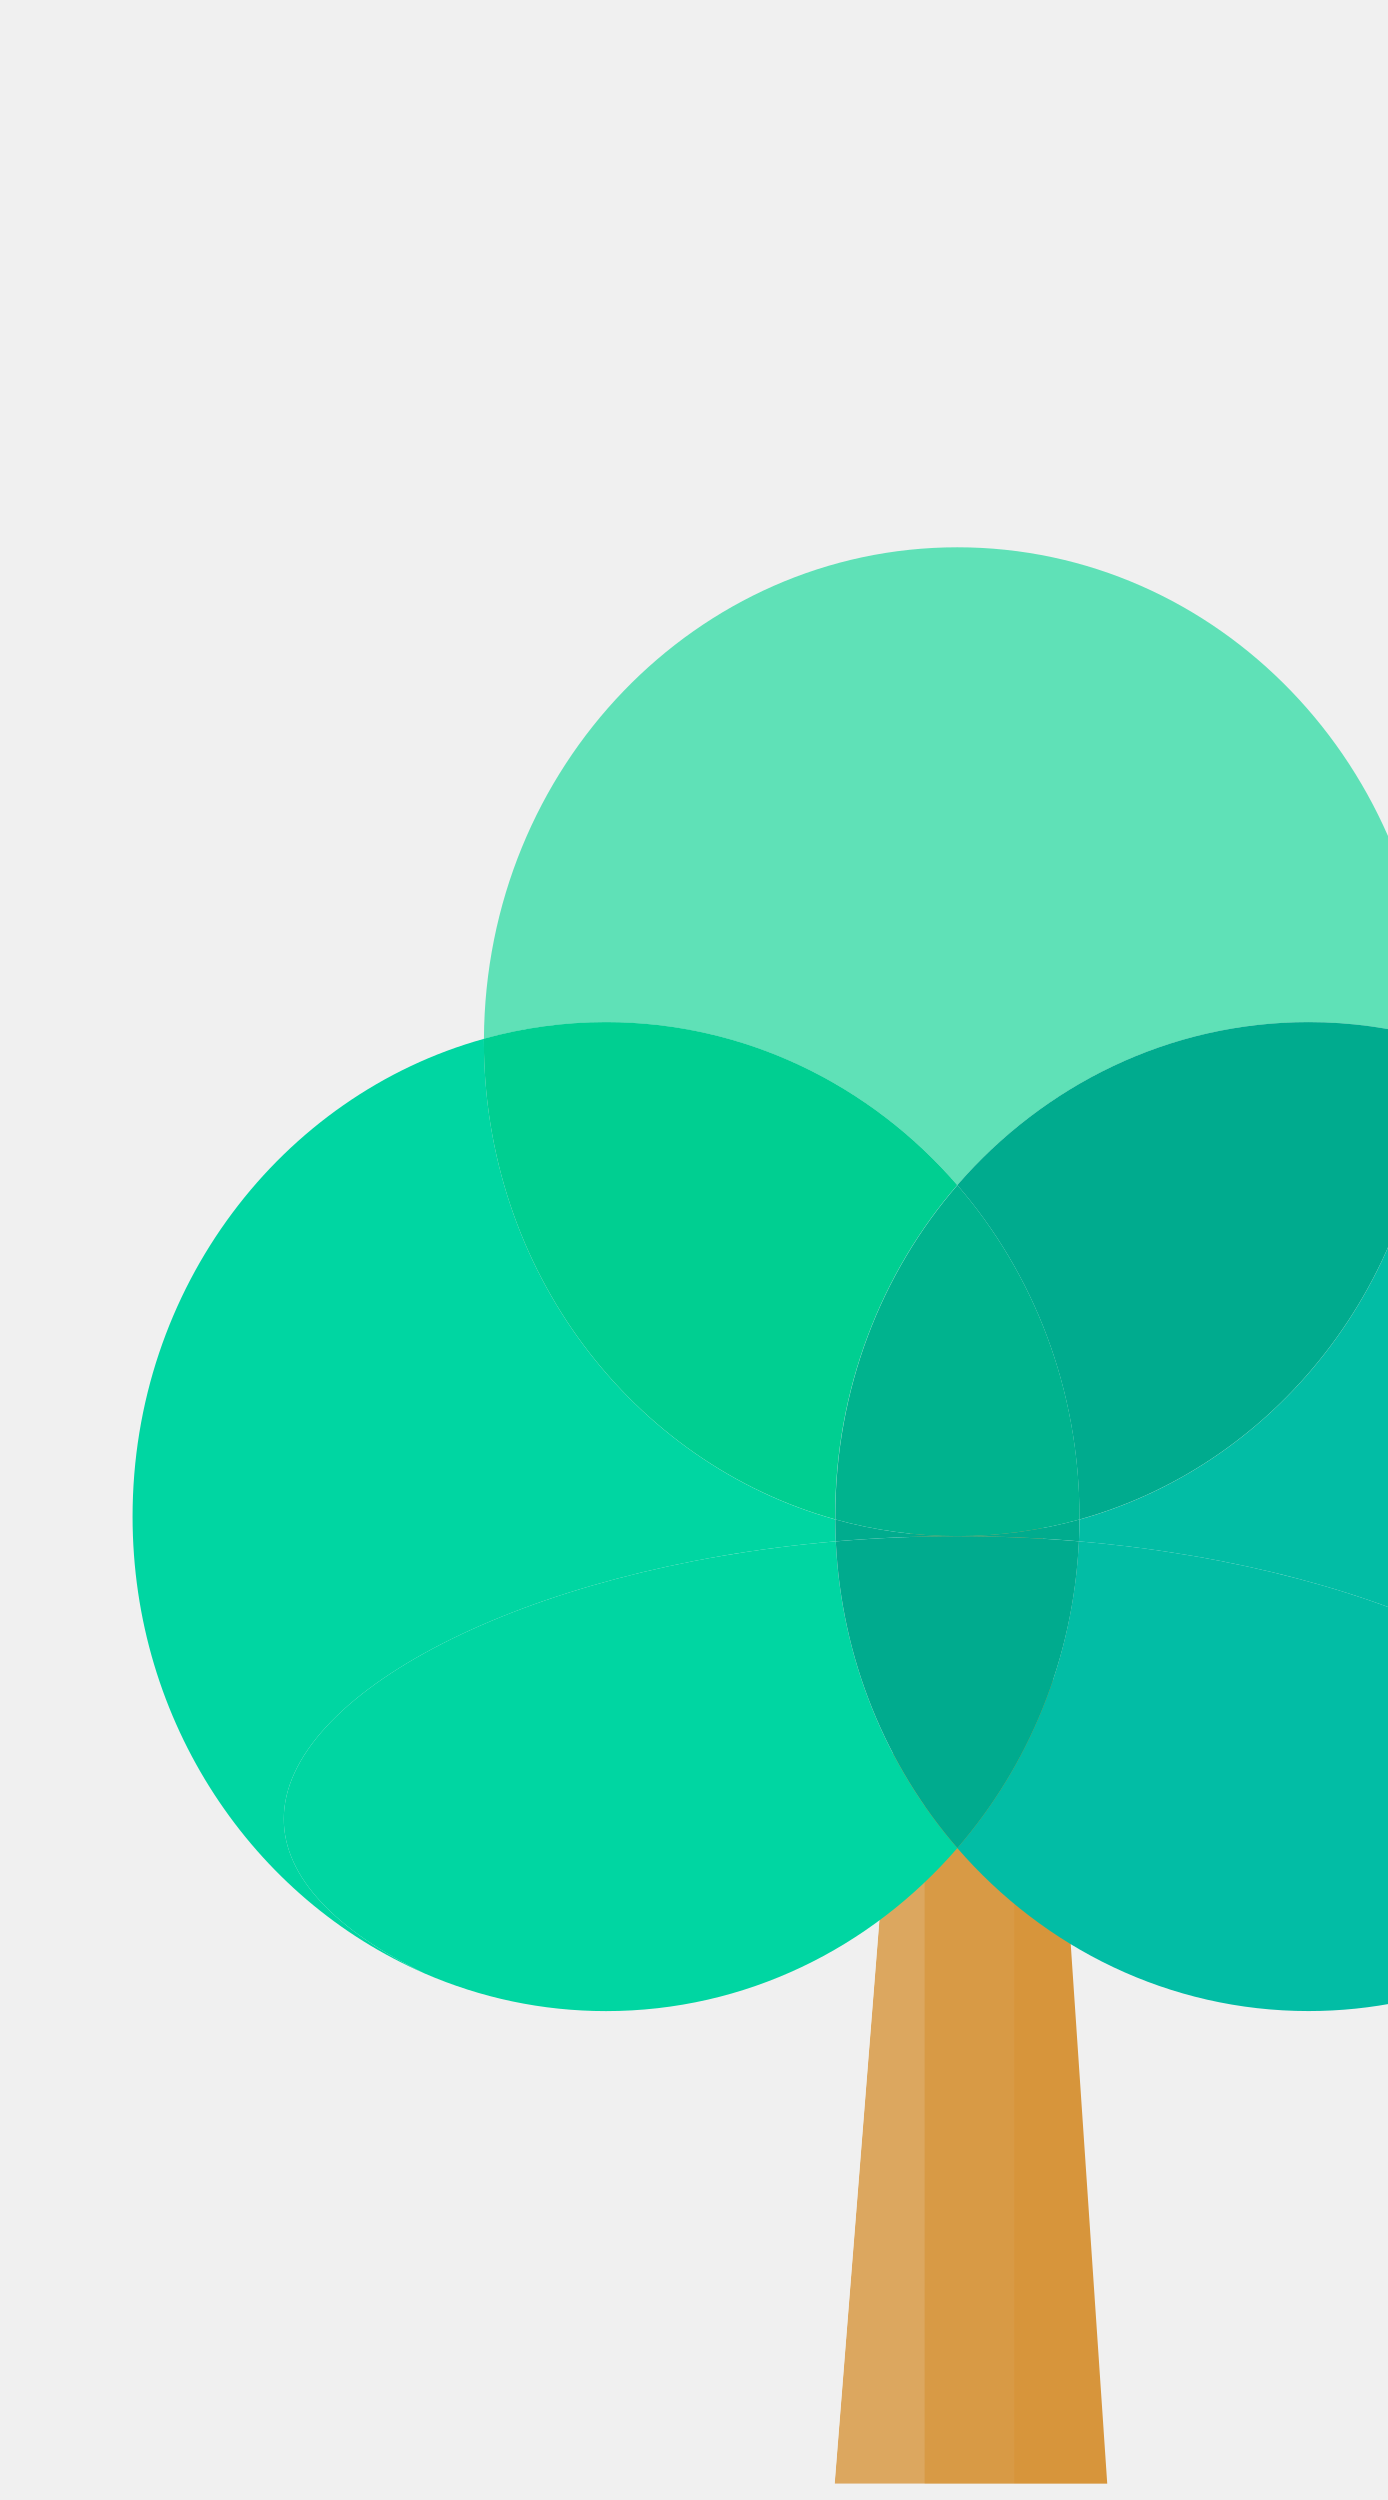
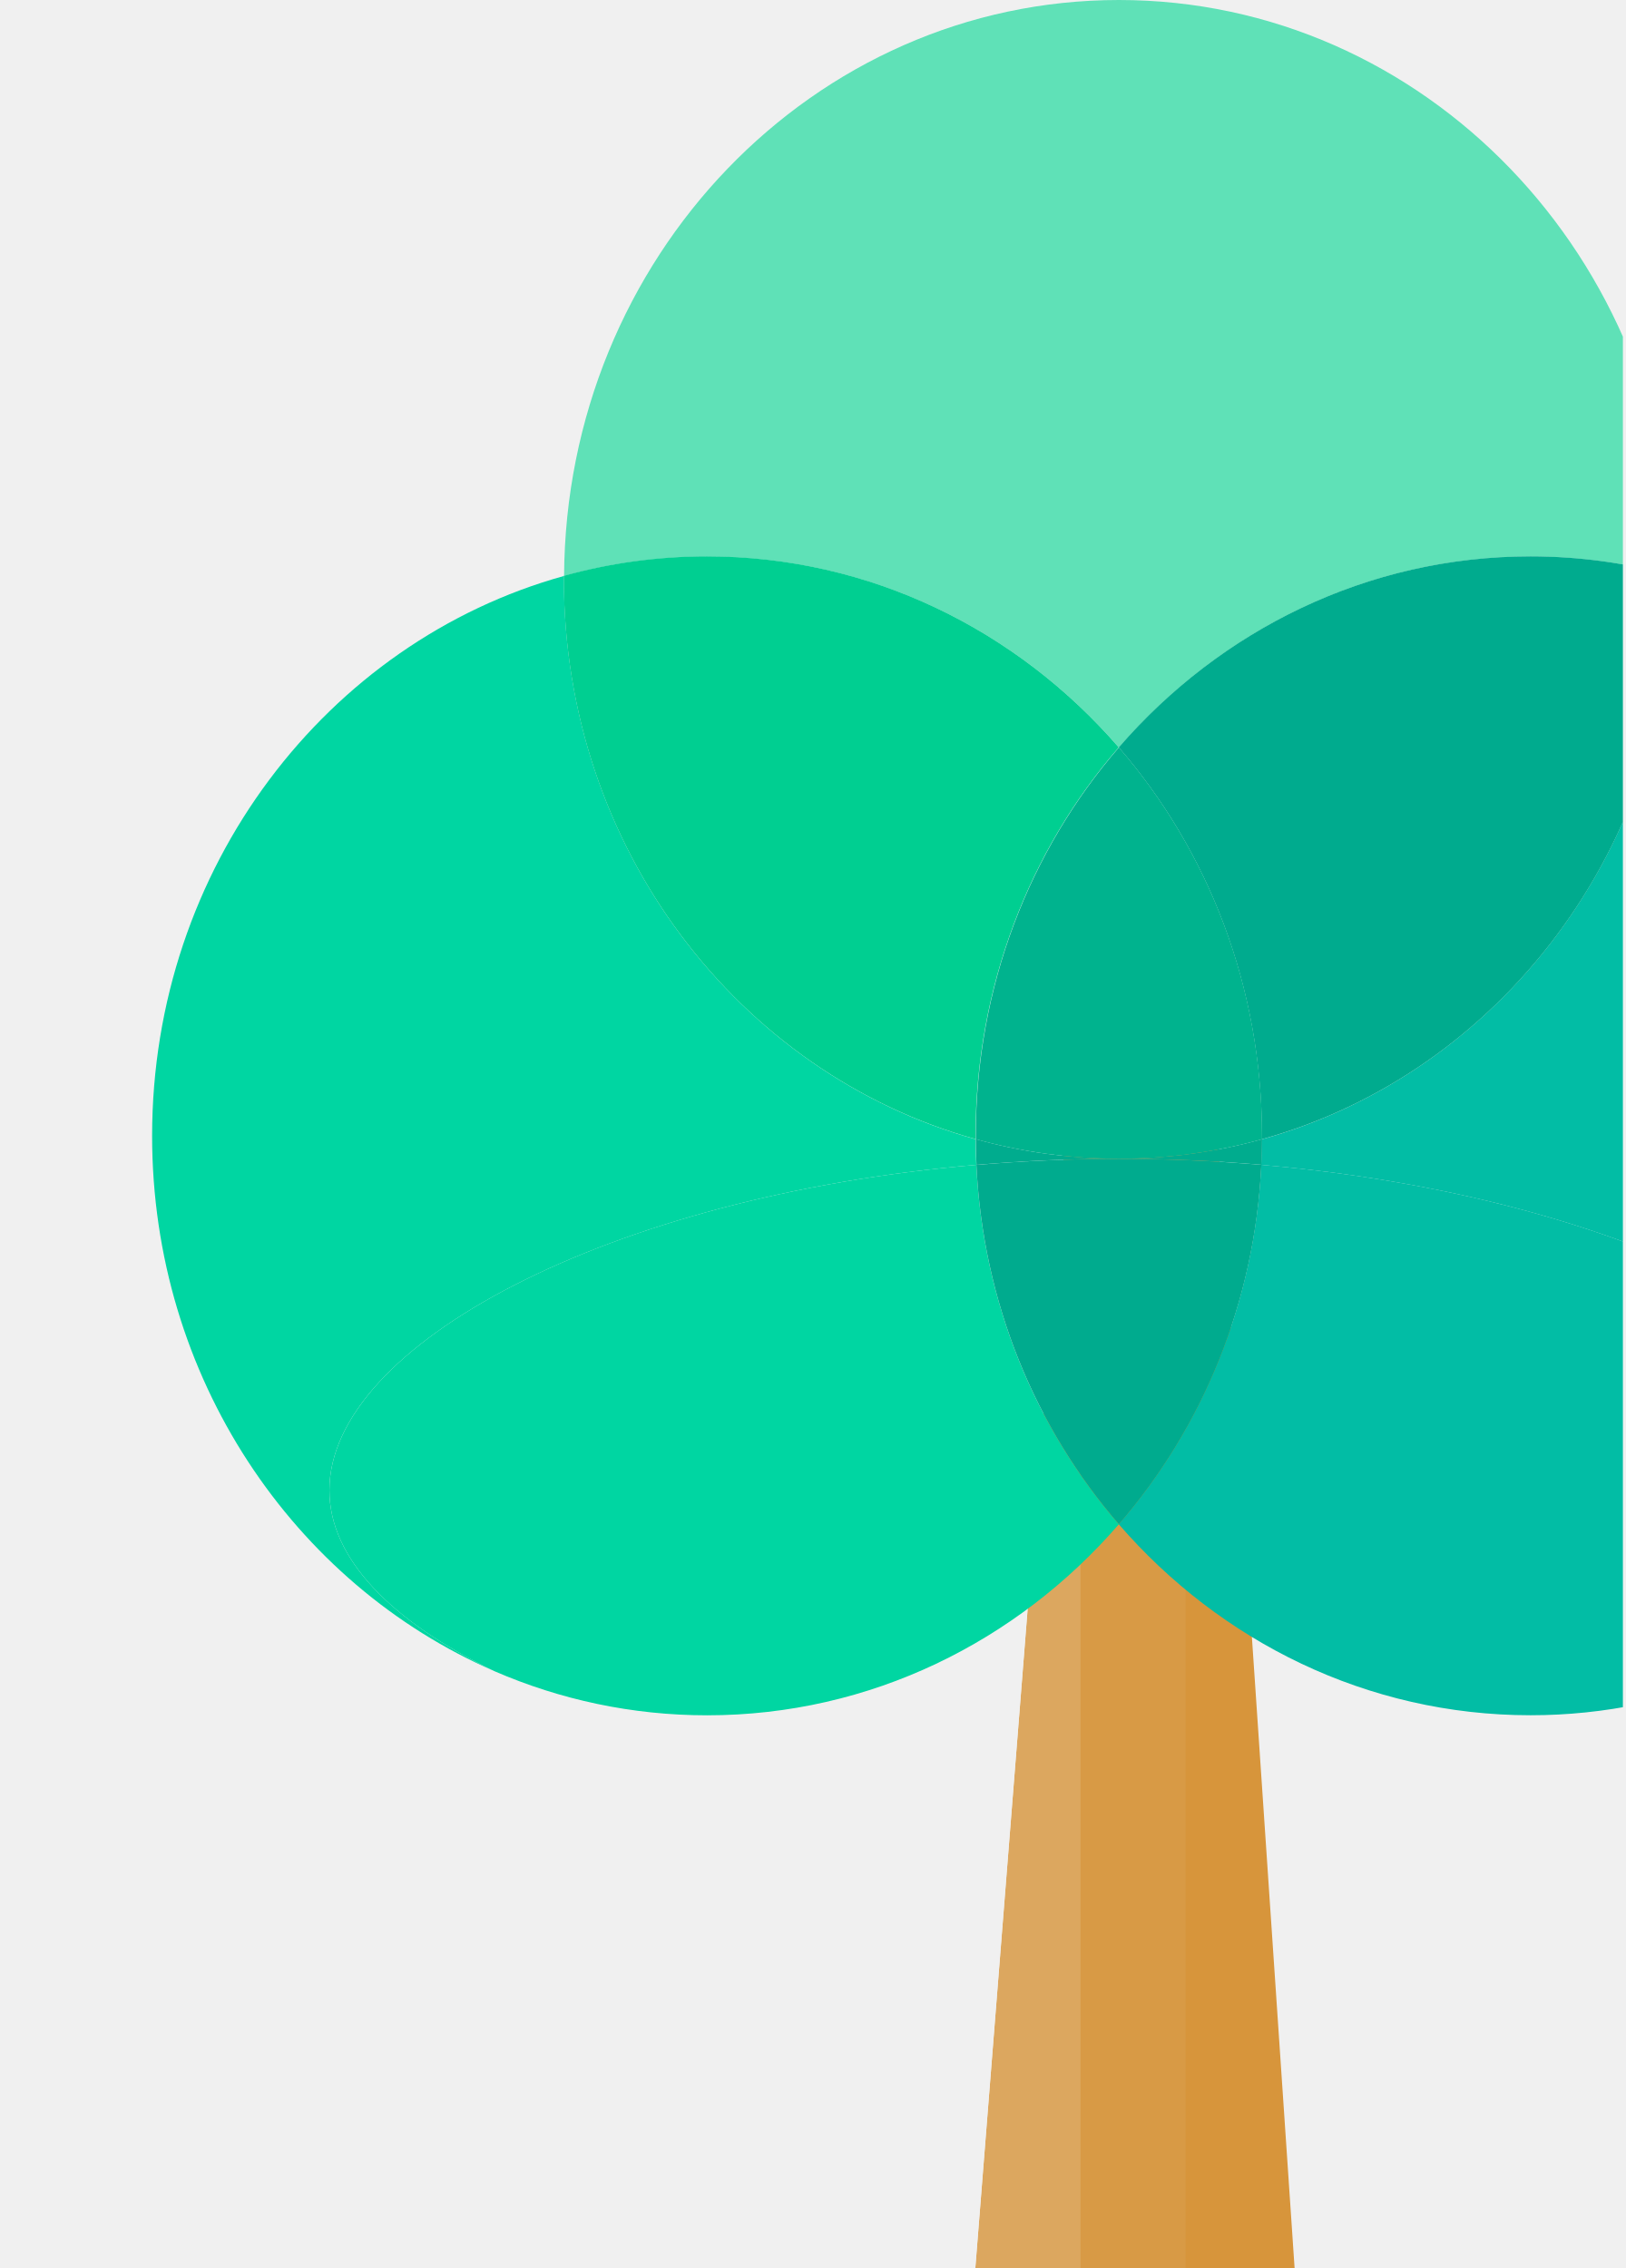
- <svg xmlns="http://www.w3.org/2000/svg" width="86" height="155" viewBox="0 0 86 155" fill="none">
-   <g clip-path="url(#clip0_984_58740)">
-     <mask id="mask0_984_58740" style="mask-type:alpha" maskUnits="userSpaceOnUse" x="51" y="80" width="18" height="74">
-       <path d="M57.595 80.364H63.667L68.649 153.999H51.75L57.595 80.364Z" fill="#D7953B" />
+ <svg xmlns="http://www.w3.org/2000/svg" width="86" height="120" viewBox="0 0 86 120" fill="none">
+   <g clip-path="url(#clip0_2742_136002)">
+     <mask id="mask0_2742_136002" style="mask-type:alpha" maskUnits="userSpaceOnUse" x="51" y="46" width="18" height="75">
+       <path d="M57.435 46.433H63.507L68.489 120.067H51.59L57.435 46.433Z" fill="#D7953B" />
    </mask>
-     <g mask="url(#mask0_984_58740)">
-       <path opacity="0.8" d="M57.587 80.364H63.66L68.641 153.999H51.742L57.587 80.364Z" fill="#D7953B" />
-       <rect opacity="0.7" x="57.324" y="103.958" width="12.689" height="51.27" fill="#D7953B" />
-       <rect x="62.879" y="102.727" width="14.071" height="51.27" fill="#D7953B" />
+     <g mask="url(#mask0_2742_136002)">
+       <path opacity="0.8" d="M57.435 46.432H63.507L68.489 120.066H51.59L57.435 46.432Z" fill="#D7953B" />
+       <rect opacity="0.7" x="57.16" y="70.026" width="12.689" height="51.27" fill="#D7953B" />
+       <rect x="62.715" y="68.795" width="14.071" height="51.27" fill="#D7953B" />
    </g>
-     <path d="M59.354 73.48C64.727 67.276 72.493 63.375 81.136 63.375C83.754 63.375 86.293 63.734 88.709 64.409C88.617 47.558 75.511 33.932 59.356 33.932C43.202 33.932 30.095 47.561 30.004 64.409C32.42 63.737 34.956 63.378 37.574 63.378C46.217 63.378 53.984 67.279 59.356 73.483L59.354 73.48Z" fill="#5FE1B7" />
-     <path d="M17.596 112.781C17.596 105.098 32.348 97.228 51.819 95.564C51.797 95.115 51.786 94.664 51.786 94.209C39.245 90.722 30.004 78.78 30.004 64.586C30.004 64.525 30.004 64.468 30.004 64.407C17.463 67.891 8.219 79.833 8.219 94.03C8.219 106.803 15.7 117.75 26.338 122.357C20.86 119.712 17.596 116.393 17.596 112.778V112.781Z" fill="#00D6A2" />
-     <path d="M51.779 94.205C51.779 94.144 51.779 94.087 51.779 94.026C51.779 86.12 54.647 78.912 59.352 73.475C53.98 67.27 46.213 63.37 37.57 63.37C34.952 63.37 32.416 63.728 30 64.4C30 64.461 30 64.518 30 64.579C30 78.776 39.241 90.715 51.782 94.202L51.779 94.205Z" fill="#00CF91" />
-     <path d="M110.495 94.03C110.495 79.833 101.254 67.894 88.713 64.407C88.713 64.468 88.713 64.525 88.713 64.586C88.713 78.783 79.469 90.725 66.928 94.212C66.928 94.666 66.914 95.118 66.894 95.567C86.371 97.228 101.129 105.098 101.129 112.784C101.129 116.407 97.826 119.747 92.287 122.4C102.972 117.816 110.495 106.843 110.495 94.033V94.03Z" fill="#02BDA5" />
-     <path d="M59.352 73.477C64.059 78.915 66.924 86.123 66.924 94.029C66.924 94.09 66.924 94.147 66.924 94.208C79.469 90.721 88.71 78.782 88.71 64.582C88.71 64.521 88.71 64.463 88.71 64.403C86.293 63.731 83.755 63.37 81.137 63.37C72.494 63.37 64.727 67.27 59.354 73.475L59.352 73.477Z" fill="#00AB8E" />
-     <path d="M51.788 94.21C51.788 94.664 51.802 95.115 51.821 95.564C54.268 95.356 56.789 95.243 59.364 95.243C61.938 95.243 64.451 95.353 66.895 95.561C66.917 95.112 66.928 94.661 66.928 94.207C64.512 94.878 61.977 95.237 59.358 95.237C56.74 95.237 54.201 94.878 51.785 94.204L51.788 94.21Z" fill="#00AC8E" />
-     <path d="M59.362 73.476C54.654 78.913 51.789 86.121 51.789 94.027C51.789 94.088 51.789 94.145 51.789 94.206C54.205 94.878 56.743 95.239 59.362 95.239C61.98 95.239 64.516 94.88 66.932 94.209C66.932 94.148 66.932 94.091 66.932 94.03C66.932 86.124 64.064 78.916 59.359 73.478L59.362 73.476Z" fill="#00B38E" />
-     <path d="M59.355 114.581C54.954 109.497 52.161 102.867 51.818 95.563C32.346 97.224 17.594 105.095 17.594 112.781C17.594 116.392 20.855 119.714 26.336 122.359C29.797 123.858 33.593 124.689 37.572 124.689C46.215 124.689 53.982 120.788 59.355 114.584V114.581Z" fill="#00D6A2" />
-     <path d="M101.123 112.781C101.123 105.095 86.365 97.224 66.888 95.563C66.545 102.867 63.752 109.499 59.352 114.581C64.724 120.785 72.491 124.686 81.134 124.686C85.08 124.686 88.845 123.87 92.281 122.397C97.82 119.743 101.123 116.404 101.123 112.781Z" fill="#02BDA5" />
-     <path d="M51.82 95.563C52.164 102.867 54.957 109.496 59.357 114.581C63.758 109.496 66.551 102.867 66.894 95.563C64.45 95.355 61.934 95.245 59.363 95.245C56.791 95.245 54.267 95.358 51.82 95.566V95.563Z" fill="#00AB8E" />
+     <path d="M59.19 39.549C64.562 33.344 72.329 29.444 80.972 29.444C83.59 29.444 86.129 29.803 88.545 30.477C88.453 13.627 75.347 0 59.192 0C43.038 0 29.931 13.63 29.84 30.477C32.256 29.805 34.791 29.447 37.41 29.447C46.053 29.447 53.819 33.347 59.192 39.552L59.19 39.549Z" fill="#5FE1B7" />
+     <path d="M17.424 78.85C17.424 71.167 32.176 63.296 51.648 61.632C51.625 61.183 51.614 60.732 51.614 60.278C39.073 56.791 29.832 44.848 29.832 30.654C29.832 30.594 29.832 30.536 29.832 30.475C17.291 33.959 8.047 45.902 8.047 60.098C8.047 72.871 15.528 83.818 26.166 88.425C20.688 85.78 17.424 82.461 17.424 78.847V78.85Z" fill="#00D6A2" />
+     <path d="M51.608 60.274C51.608 60.213 51.608 60.155 51.608 60.094C51.608 52.188 54.476 44.98 59.181 39.543C53.808 33.339 46.041 29.438 37.398 29.438C34.78 29.438 32.244 29.797 29.828 30.468C29.828 30.529 29.828 30.587 29.828 30.648C29.828 44.844 39.069 56.784 51.61 60.271L51.608 60.274Z" fill="#00CF91" />
+     <path d="M110.319 60.098C110.319 45.902 101.078 33.962 88.537 30.475C88.537 30.536 88.537 30.594 88.537 30.654C88.537 44.851 79.293 56.794 66.752 60.281C66.752 60.735 66.738 61.186 66.719 61.635C86.196 63.296 100.954 71.167 100.954 78.853C100.954 82.475 97.651 85.815 92.112 88.468C102.796 83.885 110.319 72.912 110.319 60.101V60.098Z" fill="#02BDA5" />
+     <path d="M59.184 39.546C63.891 44.983 66.757 52.191 66.757 60.097C66.757 60.158 66.757 60.216 66.757 60.276C79.301 56.79 88.542 44.85 88.542 30.651C88.542 30.59 88.542 30.532 88.542 30.471C86.125 29.8 83.587 29.438 80.969 29.438C72.326 29.438 64.559 33.339 59.186 39.543L59.184 39.546Z" fill="#00AB8E" />
+     <path d="M51.624 60.278C51.624 60.732 51.638 61.184 51.657 61.632C54.104 61.424 56.625 61.311 59.2 61.311C61.774 61.311 64.287 61.421 66.731 61.629C66.753 61.181 66.764 60.729 66.764 60.275C64.348 60.947 61.813 61.305 59.194 61.305C56.575 61.305 54.037 60.947 51.621 60.272L51.624 60.278Z" fill="#00AC8E" />
+     <path d="M59.194 39.544C54.486 44.981 51.621 52.19 51.621 60.095C51.621 60.156 51.621 60.214 51.621 60.275C54.037 60.946 56.575 61.308 59.194 61.308C61.813 61.308 64.348 60.949 66.764 60.278C66.764 60.217 66.764 60.159 66.764 60.098C66.764 52.193 63.896 44.984 59.191 39.547L59.194 39.544Z" fill="#00B38E" />
+     <path d="M59.187 80.649C54.786 75.565 51.993 68.935 51.65 61.632C32.178 63.293 17.426 71.164 17.426 78.849C17.426 82.461 20.687 85.783 26.168 88.428C29.629 89.927 33.425 90.757 37.404 90.757C46.047 90.757 53.814 86.856 59.187 80.652V80.649Z" fill="#00D6A2" />
+     <path d="M100.955 78.849C100.955 71.164 86.197 63.293 66.721 61.632C66.377 68.935 63.584 75.568 59.184 80.649C64.556 86.853 72.323 90.754 80.966 90.754C84.912 90.754 88.677 89.938 92.113 88.465C97.653 85.812 100.955 82.472 100.955 78.849Z" fill="#02BDA5" />
+     <path d="M51.652 61.631C51.996 68.935 54.789 75.565 59.189 80.649C63.59 75.565 66.383 68.935 66.726 61.631C64.282 61.423 61.766 61.313 59.195 61.313C56.623 61.313 54.099 61.426 51.652 61.634V61.631Z" fill="#00AB8E" />
  </g>
  <defs>
-     <clipPath id="clip0_984_58740">
-       <rect width="120.068" height="120.068" fill="white" transform="translate(0.714844 33.9319)" />
+     <clipPath id="clip0_2742_136002">
+       <rect width="85" height="120" fill="white" transform="translate(0.851562)" />
    </clipPath>
  </defs>
</svg>
